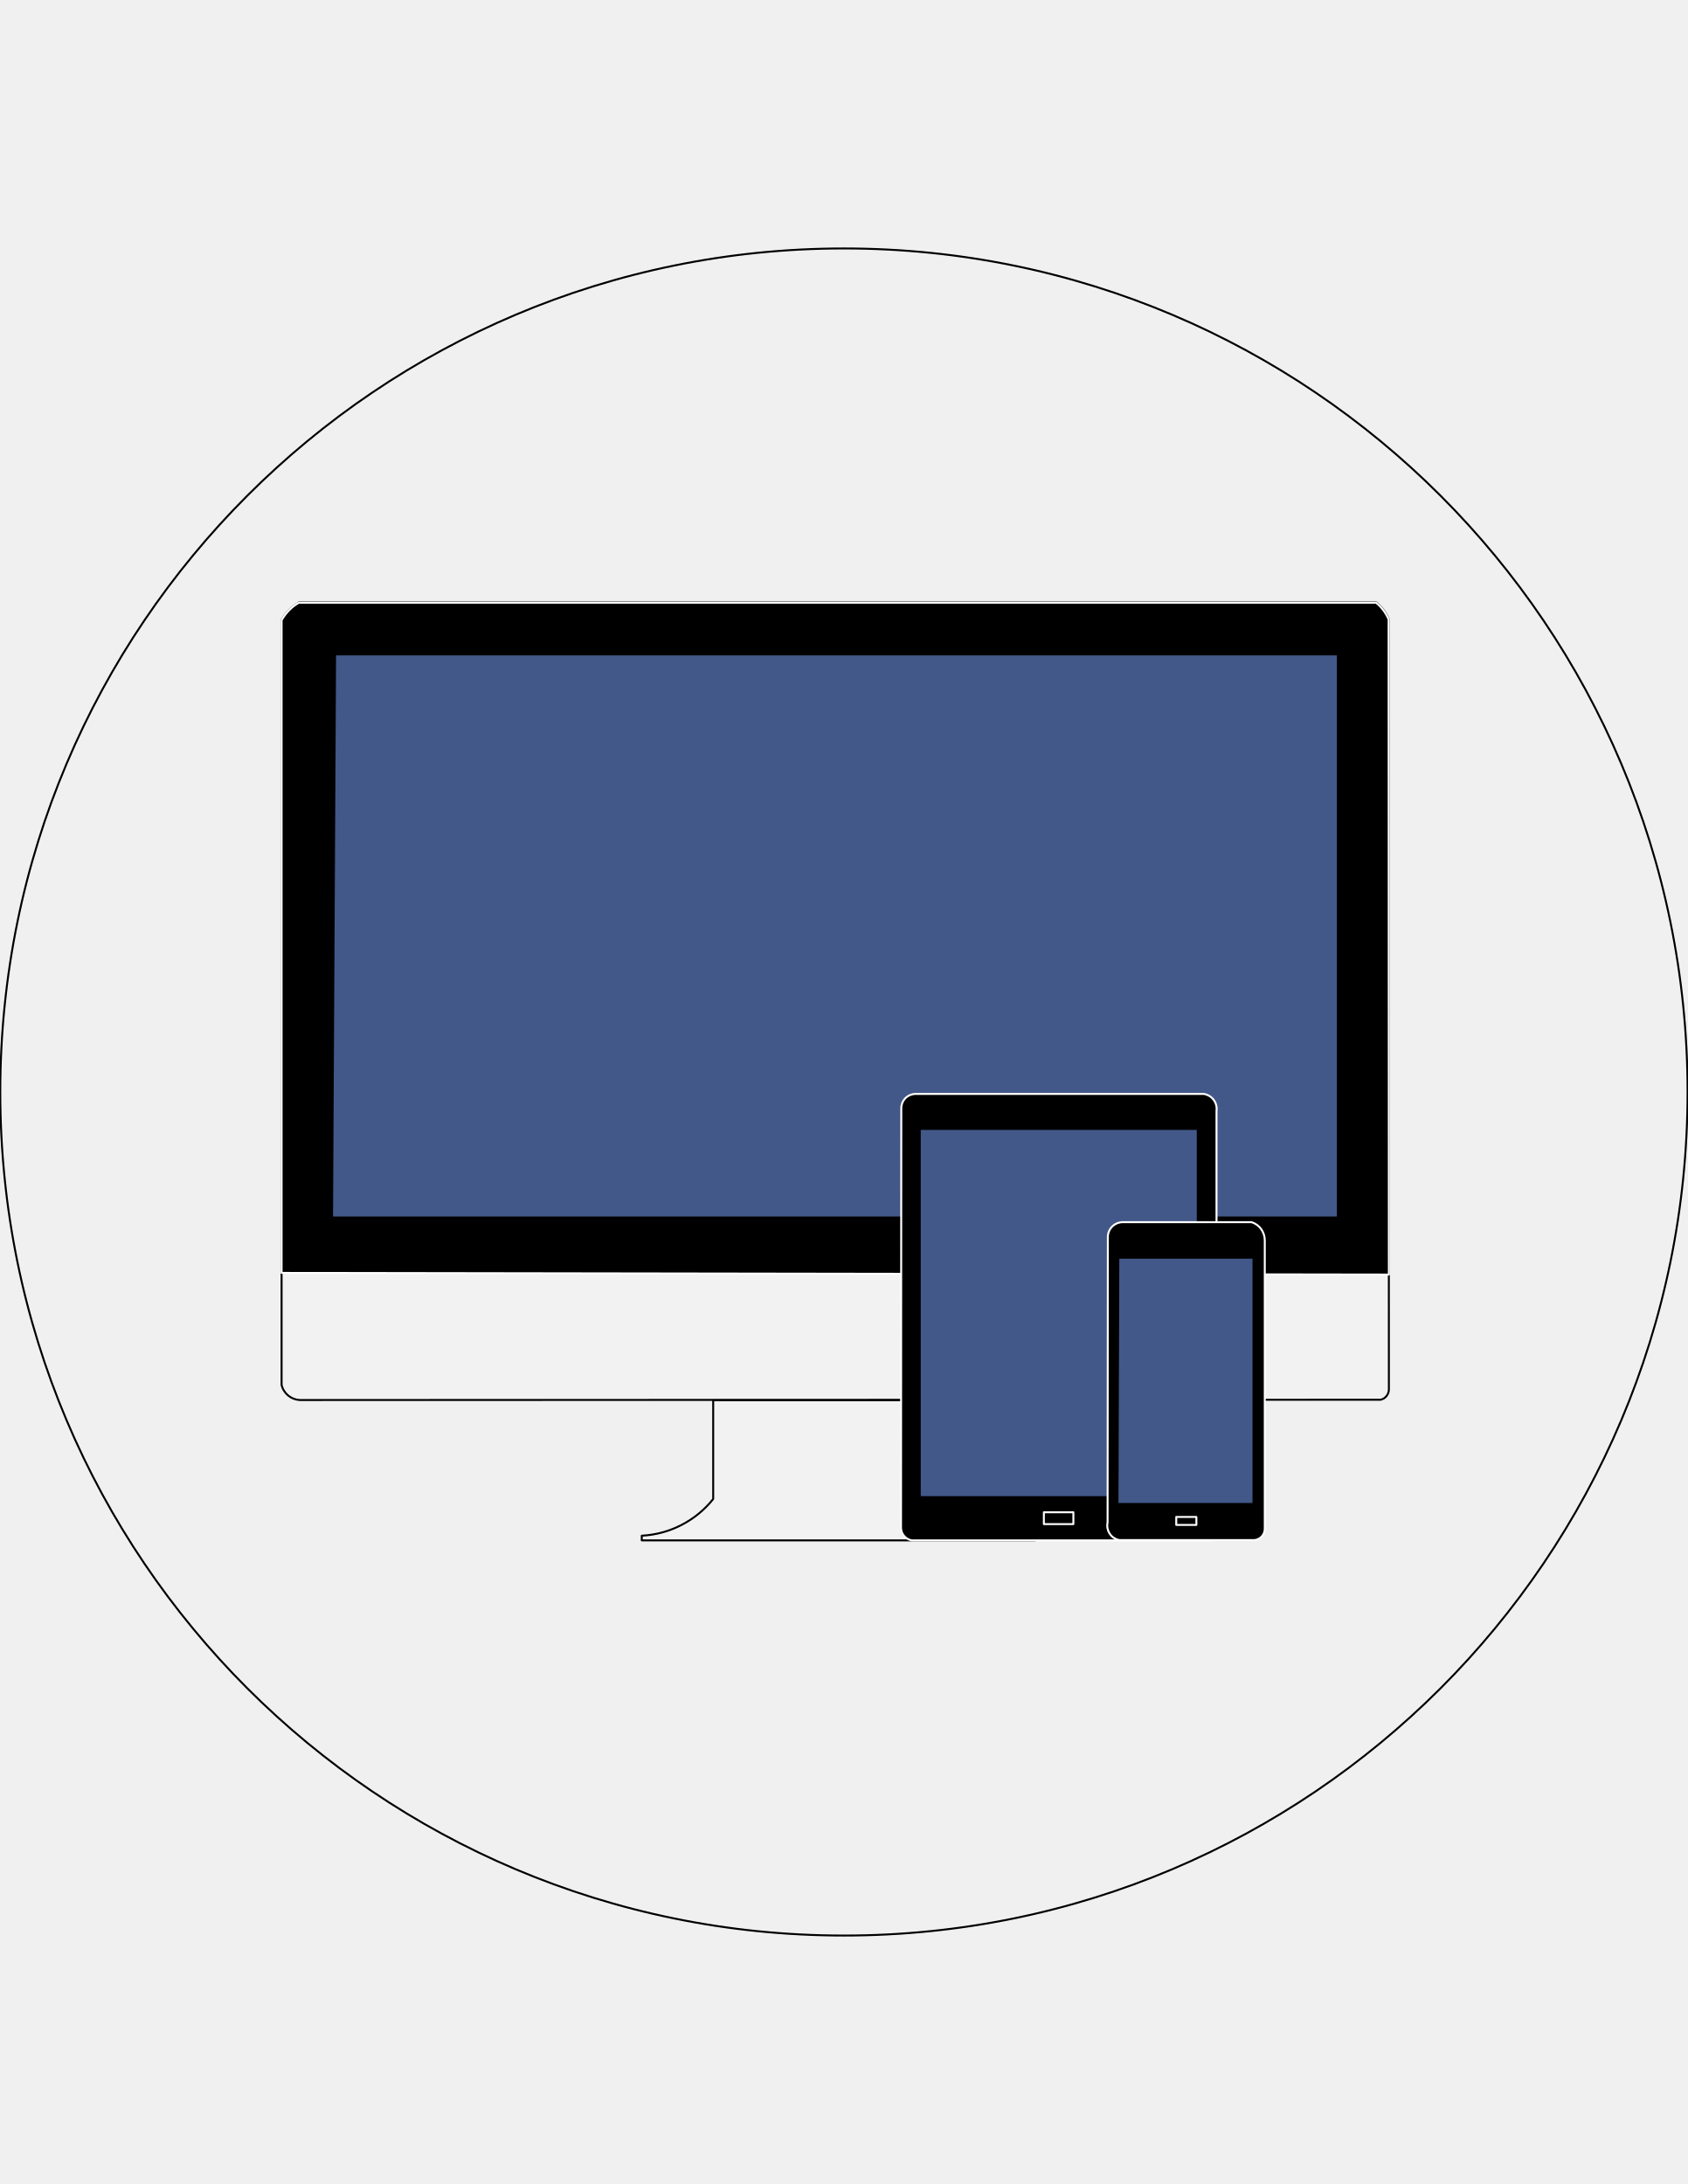
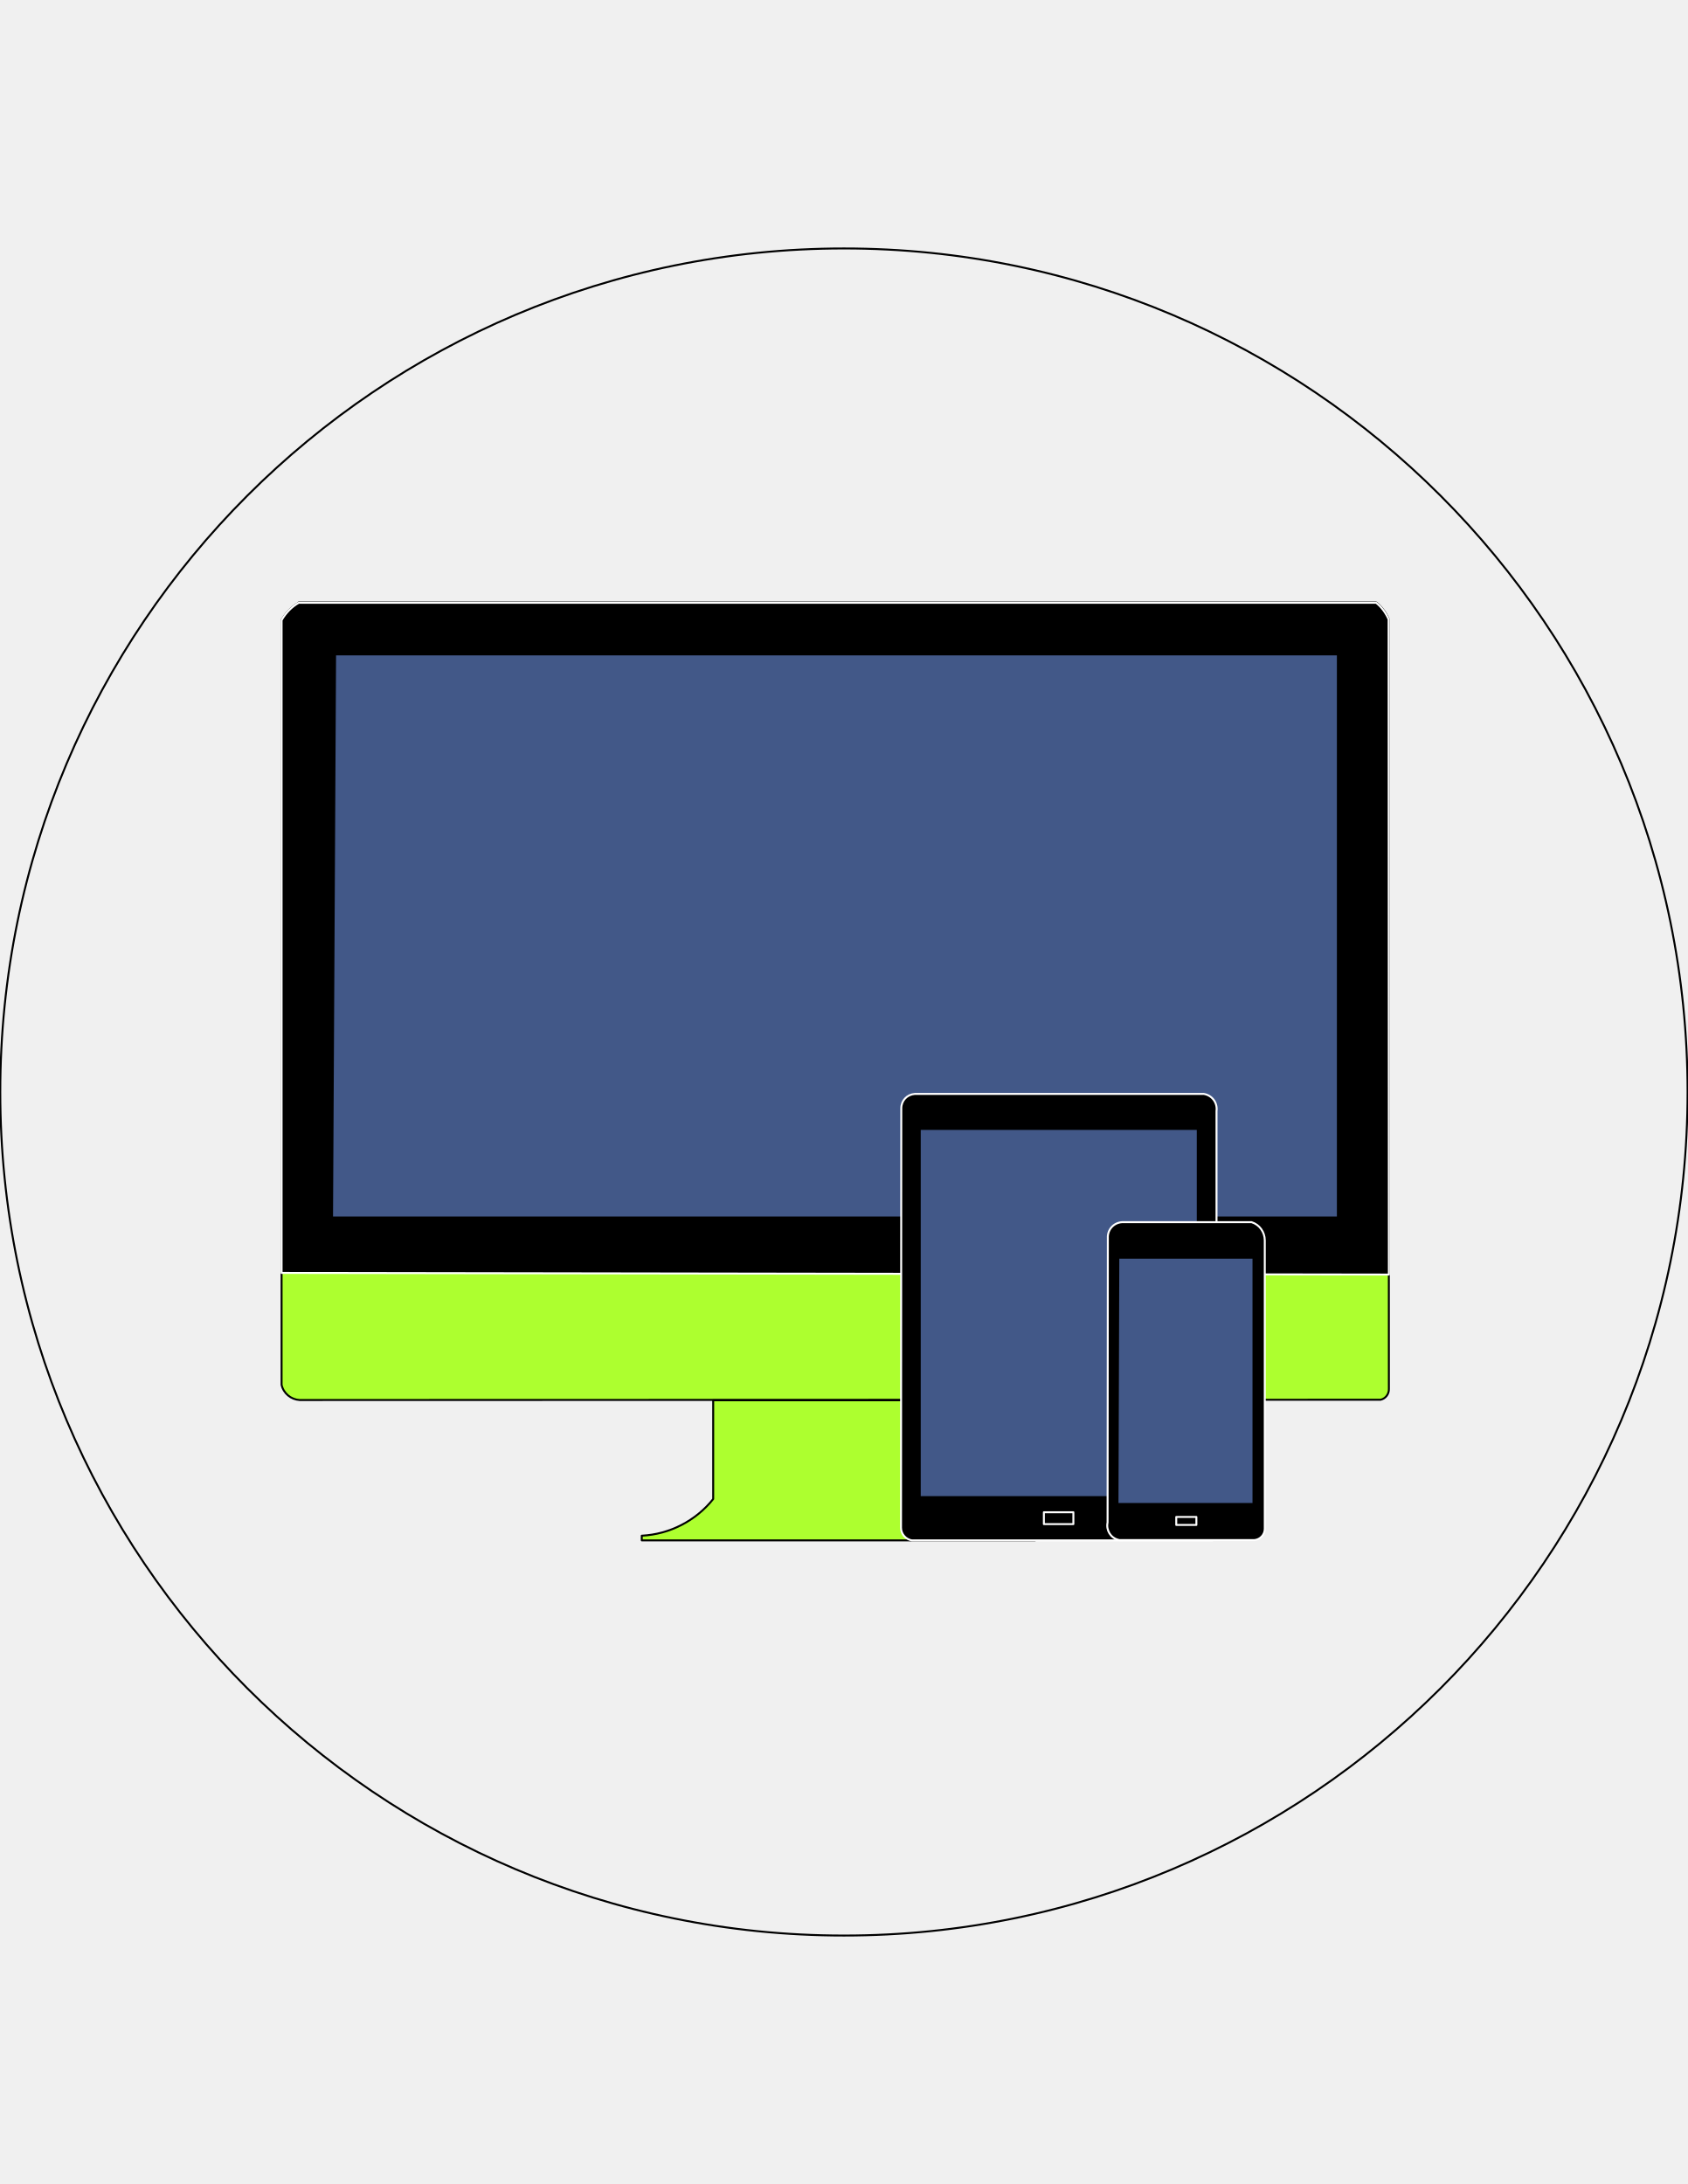
<svg xmlns="http://www.w3.org/2000/svg" version="1.1" x="0px" y="0px" viewBox="0 0 612 792" style="enable-background:new 0 0 612 792;" xml:space="preserve">
  <style type="text/css">
	.st0{fill:none;stroke:#000000;stroke-width:0.709;stroke-linecap:round;stroke-linejoin:round;stroke-miterlimit:10;}
	.screen{fill:#425888;}
	.screen-border{fill:black; stroke:white;}
	.device-border{stroke:white;}
- 	.screen-support{fill: #f3f2f2;}
+ 	.screen-support{fill: #ADFF2F;}
	.button{stroke:white;}
</style>
  <g id="Monitor">
    <g id="LWPOLYLINE">
      <line class="st0" x1="499" y1="218.6" x2="108.3" y2="218.6" />
    </g>
    <g id="LWPOLYLINE_1_">
      <path class="st0 screen-support" d="M108.3,218.6c-2.6,1.5-4.7,3.7-6.2,6.3v277.3c0.7,3.1,3.4,5.3,6.5,5.5l378-0.1h14c1.8-0.4,3.1-2.1,3-4    l-0.1-279.1c-1-2.4-2.5-4.4-4.5-6H108.3z" />
    </g>
    <g id="LWPOLYLINE_3_">
      <path class="st0 screen-border" d="M108.8,218.6H499c2,1.6,3.5,3.7,4.5,6l0.1,237.6l-401.5-0.6V224.9c1.5-2.6,3.6-4.8,6.2-6.3H108.8z" />
    </g>
    <g id="LWPOLYLINE_2_">
      <polygon class="st0 screen" points="120.4,441.5 485.1,441.5 485.1,237.3 121.5,237.3   " />
    </g>
    <g id="LWPOLYLINE_13_">
      <path class="st0 screen-support" d="M258.6,507.8l90.8,0v35.8c6.4,7.9,15.8,12.8,25.9,13.3v1.7H232.7v-1.7c10.1-0.5,19.6-5.4,25.9-13.3V507.8z" />
    </g>
  </g>
  <g id="Tablet">
    <g id="LWPOLYLINE_7_">
      <path class="st0 screen-border" d="M326.8,401.9c0-2.8,2.1-5,4.9-5.2h104.8c3,0.5,5,3.2,4.6,6.2c0,0,0,40.3,0,40.3v113.4c0,0.9-0.6,1.7-1.5,2    h-109c-2.2-0.4-3.9-2.3-3.9-4.6L326.8,401.9" />
    </g>
    <g id="LWPOLYLINE_8_">
      <polyline class="st0 screen" points="333.5,409.4 434.3,409.4 434.3,542.9 333.5,542.9 333.5,409.4   " />
    </g>
    <g id="LWPOLYLINE_9_">
      <polyline class="st0 button" points="378.6,548.4 389.2,548.4 389.2,552.7 378.5,552.7 378.5,548.4   " />
    </g>
  </g>
  <g id="Celular">
    <g id="LWPOLYLINE_11_">
      <path class="st0 screen-border" d="M407.5,558.5c-0.7,0.1-1.4,0.1-2-0.1c-2.8-0.7-4.5-3.5-3.9-6.3c0,0,0.1-103.4,0.1-103.4c0-0.1,0-0.3,0-0.4    c0.2-3,2.7-5.2,5.7-5.1l46.4,0c2.9,0.9,4.8,3.6,4.8,6.6c0,0,0,104.6,0,104.6c0,2.1-1.6,3.9-3.8,4.1h-48.9" />
    </g>
    <g id="LWPOLYLINE_12_">
      <polyline class="st0 screen" points="405.5,456.1 454.5,456.1 454.5,545.4 405.2,545.4 405.5,456.1   " />
    </g>
    <g id="LWPOLYLINE_10_">
      <polyline class="st0 button" points="426.5,550.1 433.8,550.1 433.8,553 426.5,553 426.5,550.1   " />
    </g>
  </g>
  <g id="Circulo">
    <g id="CIRCLE">
      <path class="st0" d="M0.1,396C0.1,227.1,137.1,90.1,306,90.1S611.9,227.1,611.9,396S474.9,701.9,306,701.9S0.1,564.9,0.1,396    L0.1,396z" />
    </g>
  </g>
</svg>
